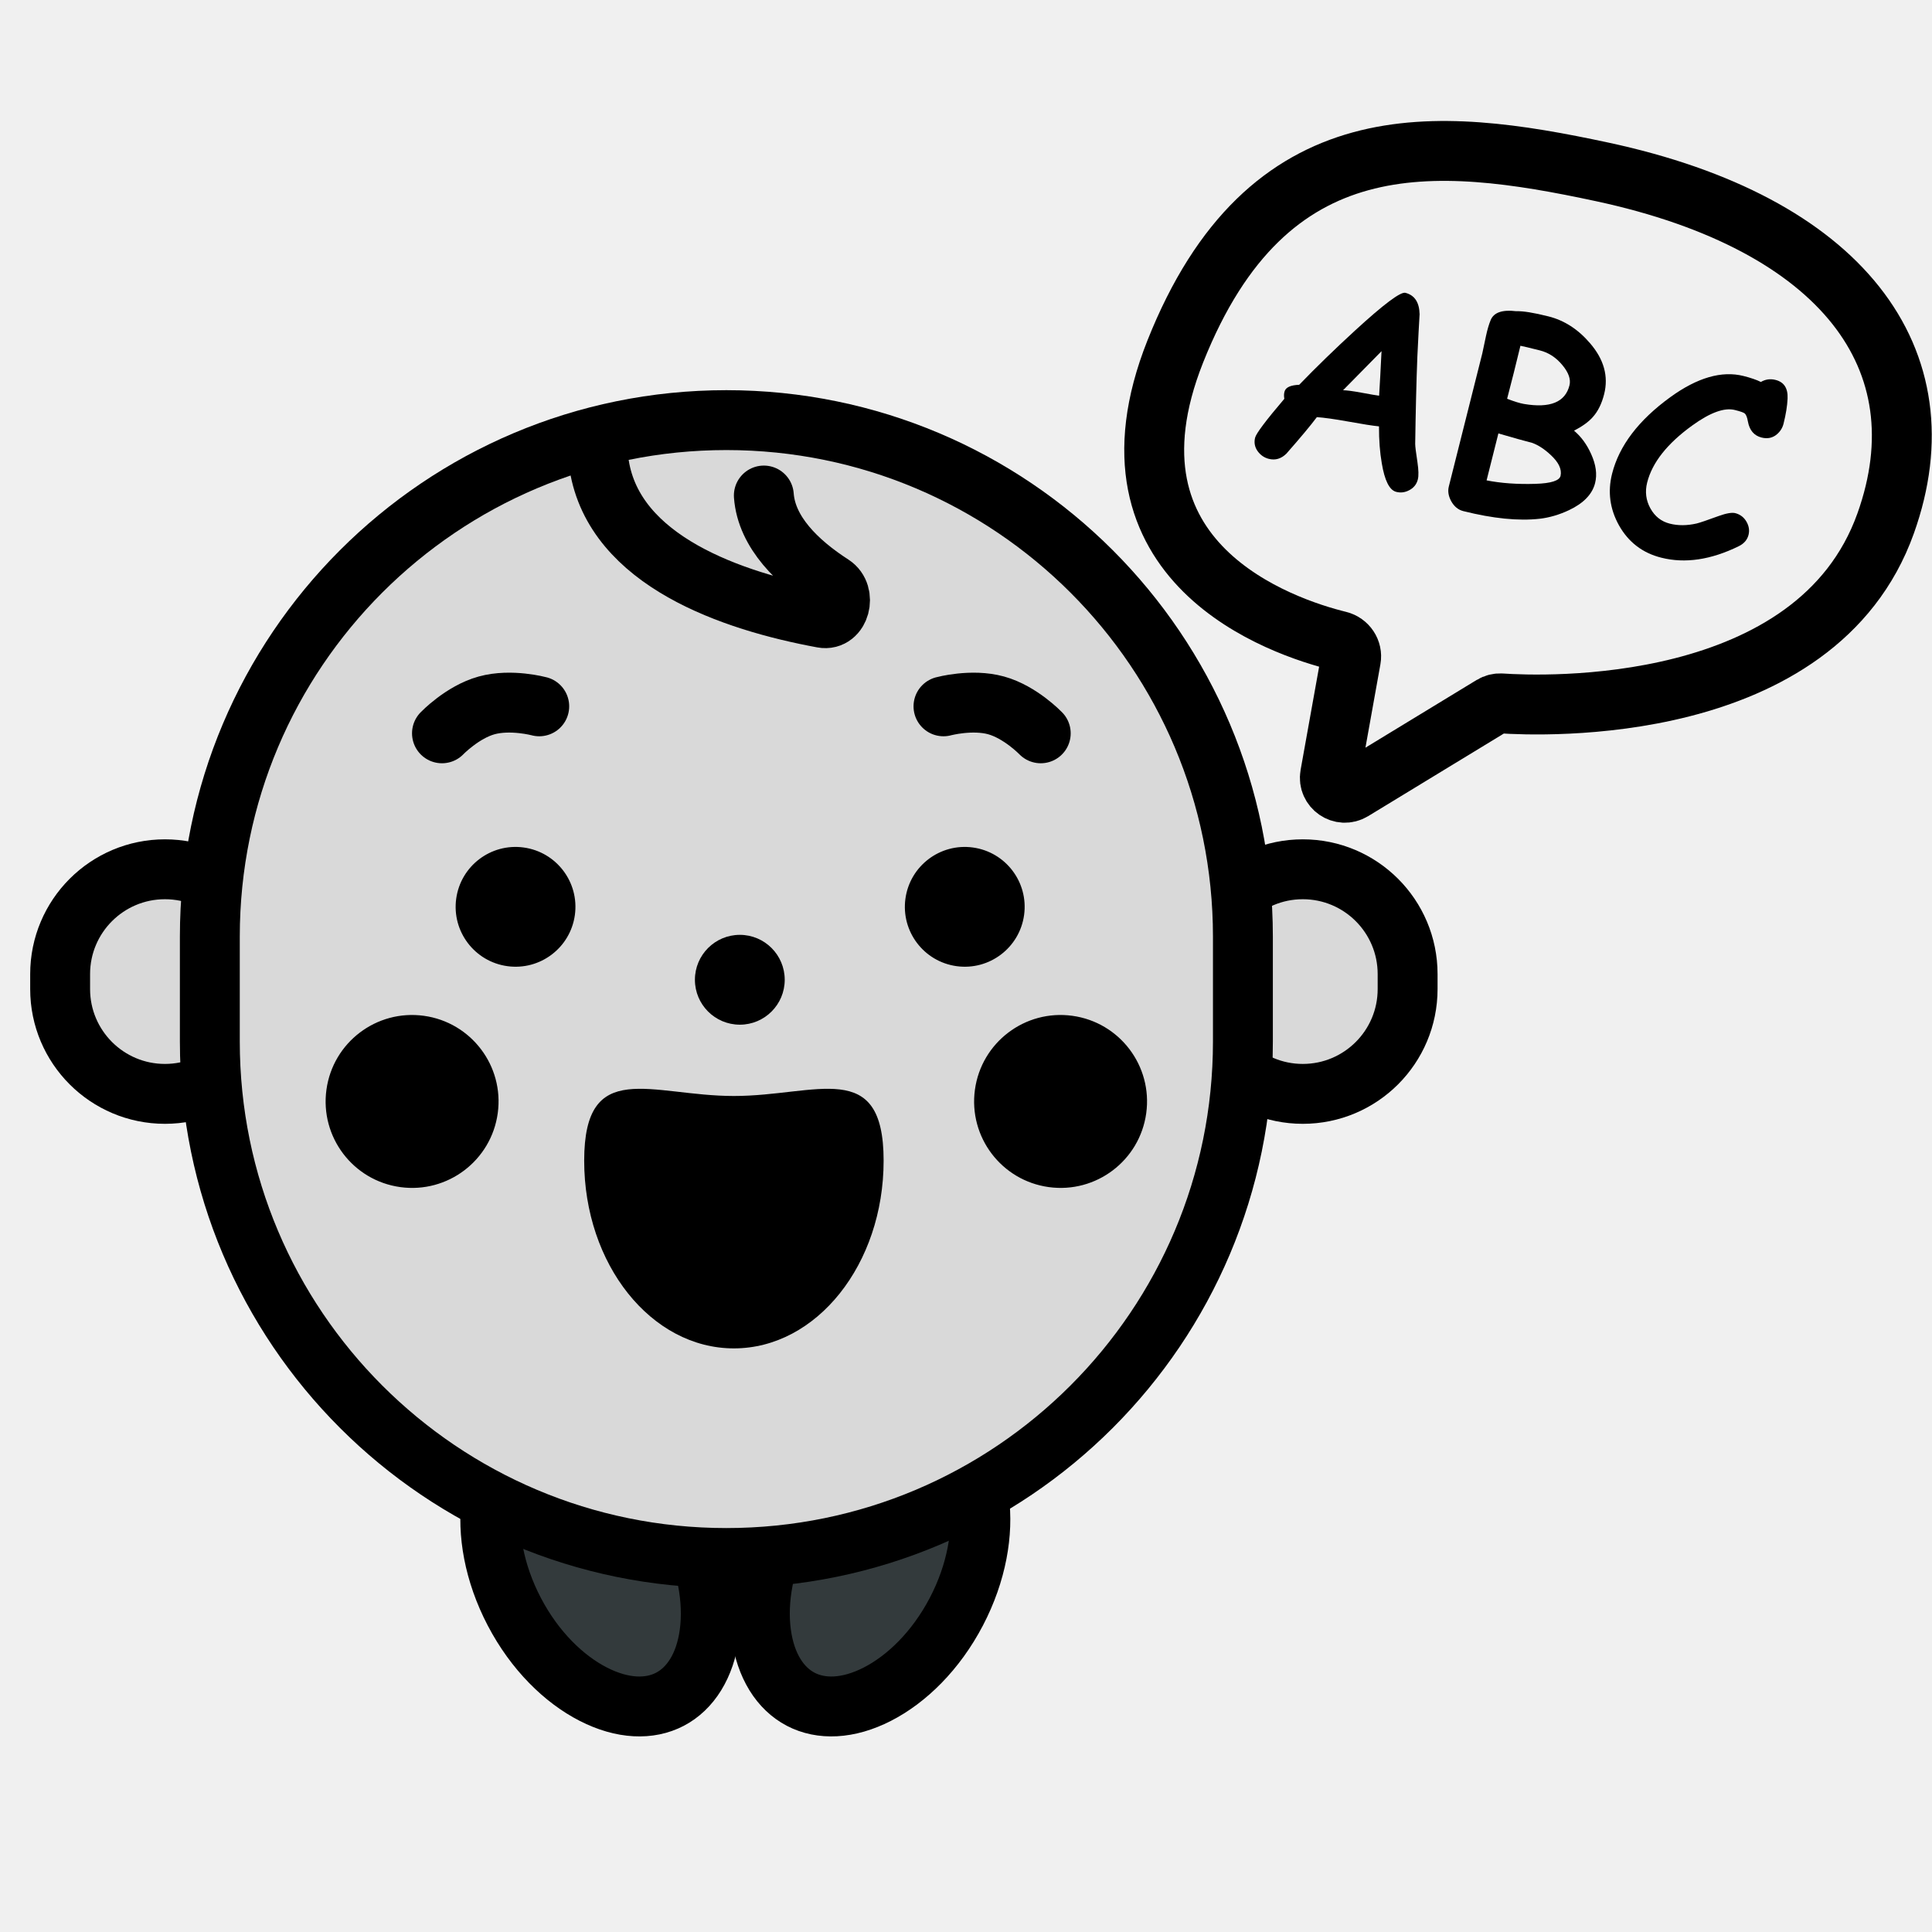
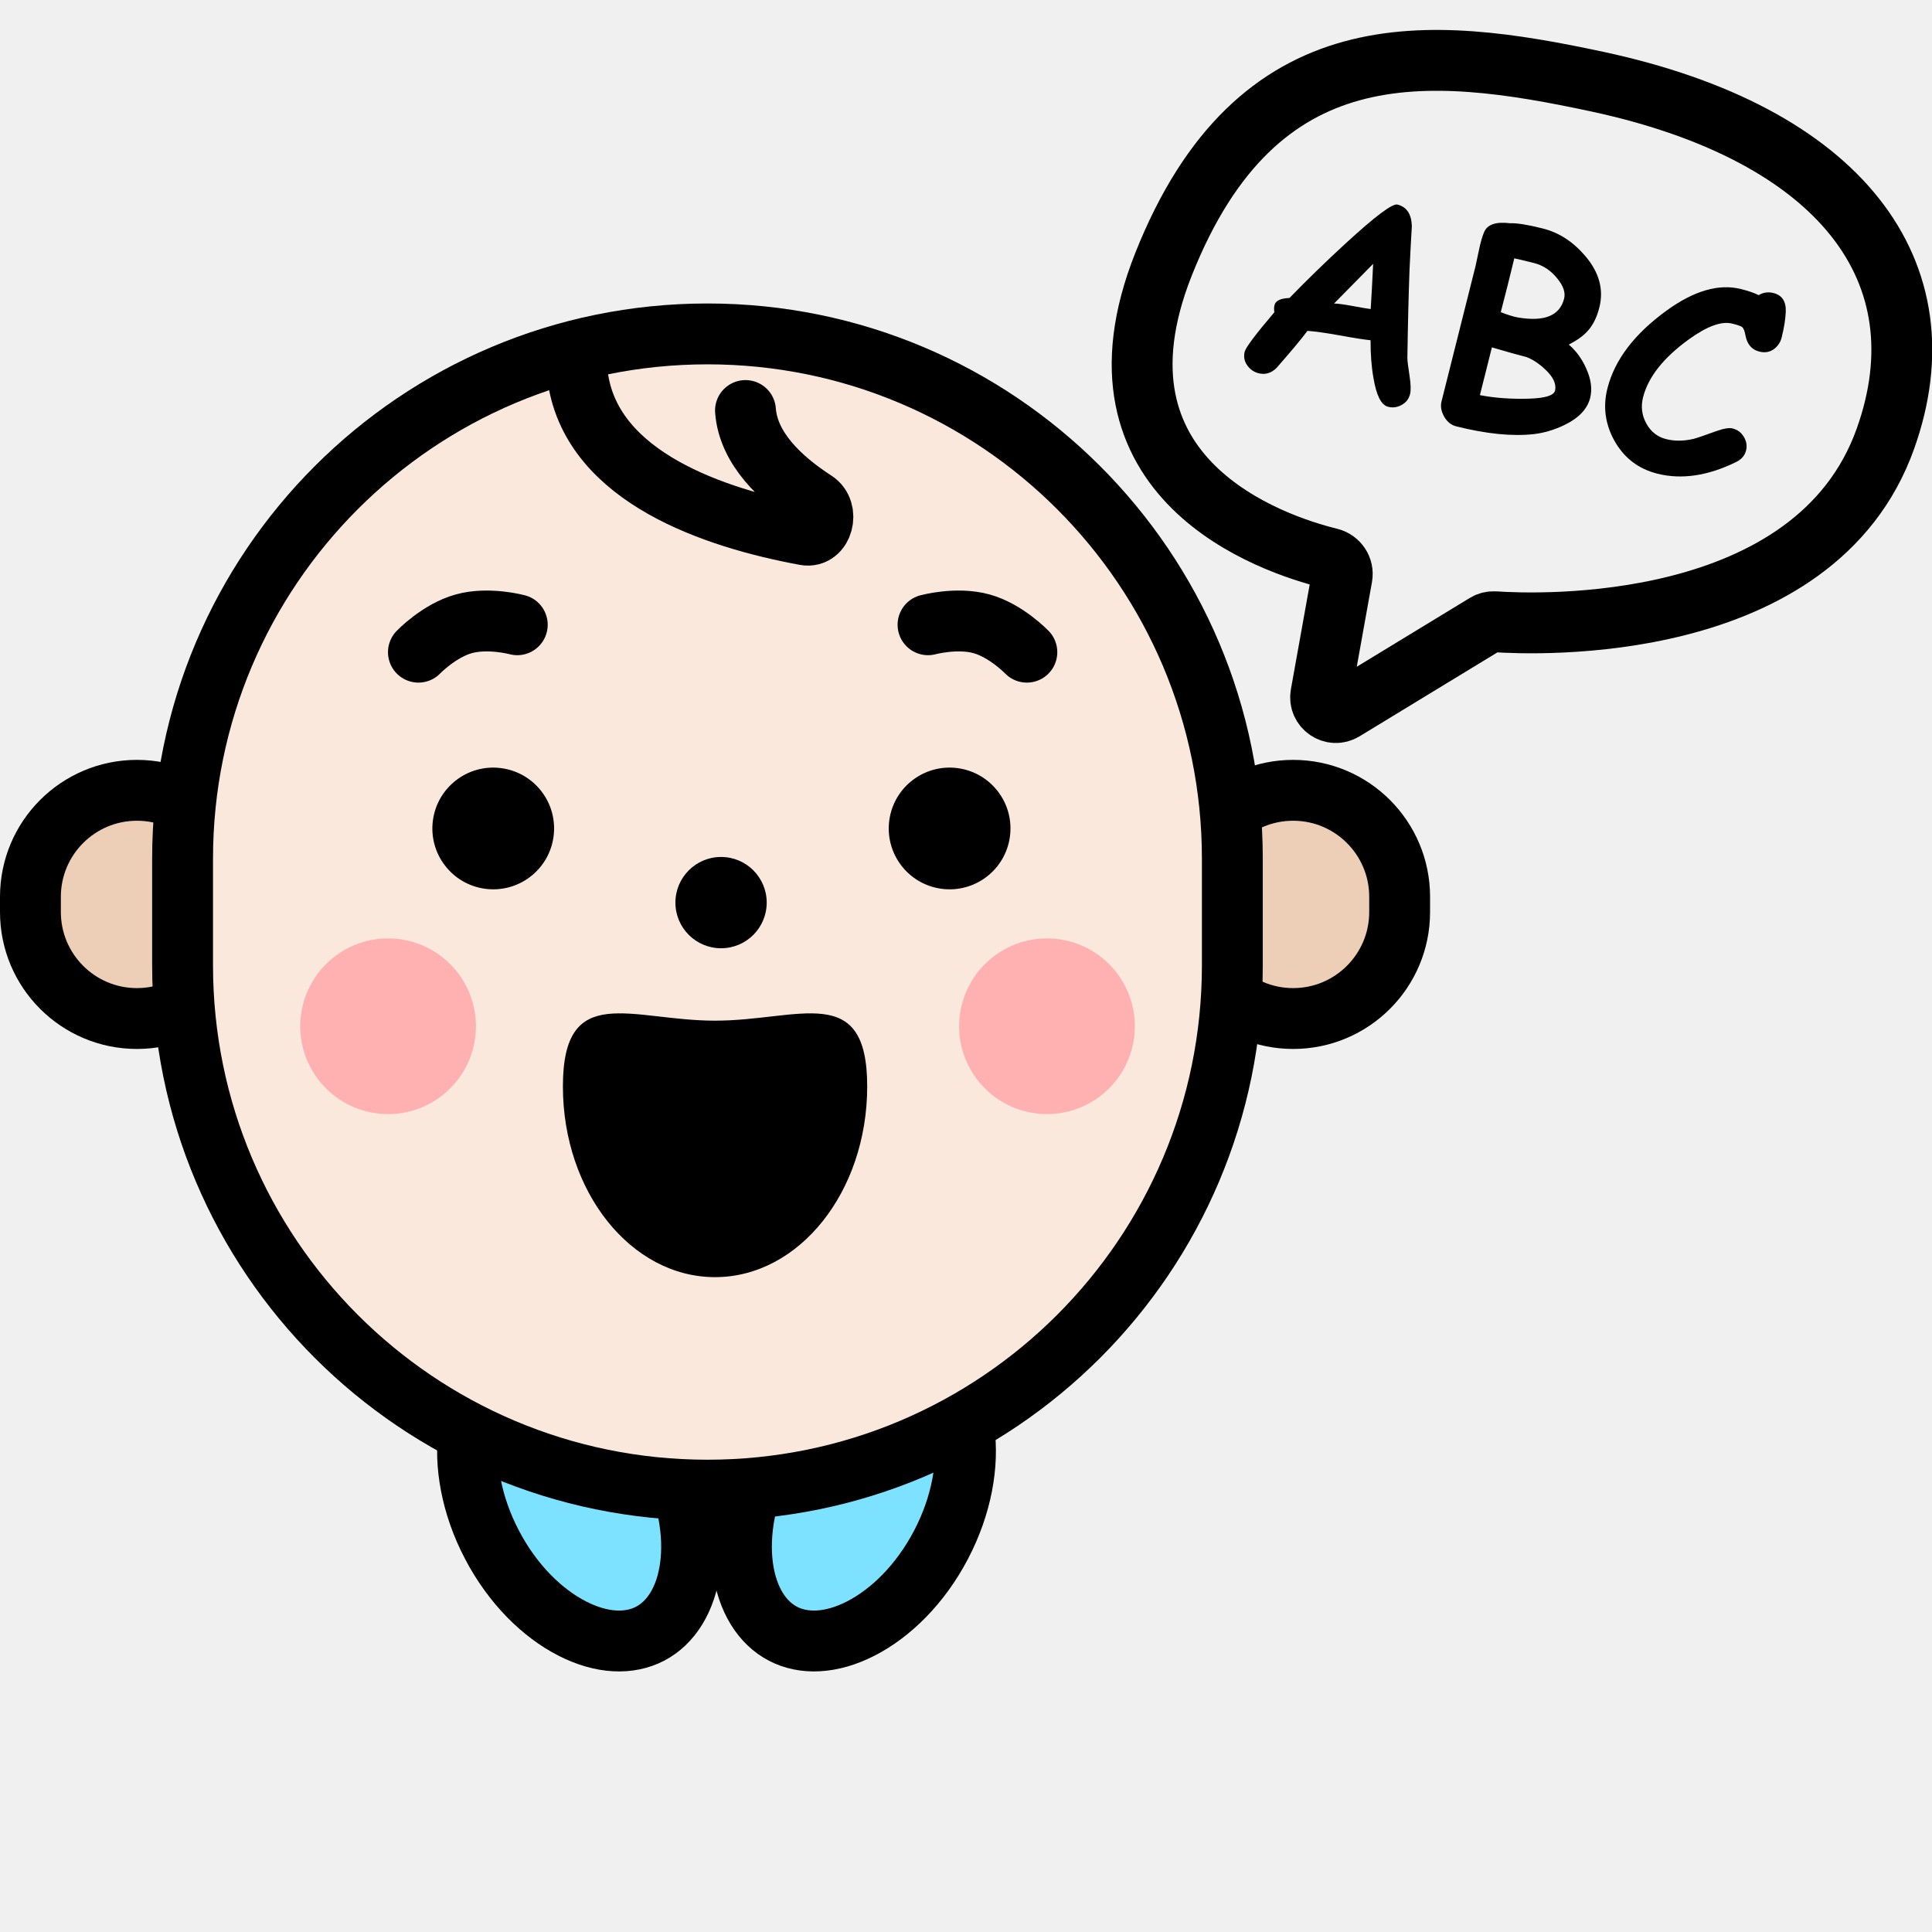
<svg xmlns="http://www.w3.org/2000/svg" width="64" height="64" viewBox="0 0 64 64" fill="none">
-   <rect x="1.992" y="28.796" width="6.944" height="7.44" rx="3.472" fill="#D9D9D9" stroke="black" stroke-width="1.984" />
-   <rect x="39.685" y="28.796" width="6.944" height="7.44" rx="3.472" fill="#D9D9D9" stroke="black" stroke-width="1.984" />
-   <path d="M22.75 50.4C23.428 51.696 23.649 53.027 23.503 54.109C23.357 55.194 22.864 55.939 22.193 56.29C21.523 56.641 20.63 56.621 19.655 56.123C18.683 55.626 17.715 54.686 17.037 53.39C16.359 52.094 16.138 50.763 16.284 49.681C16.43 48.597 16.923 47.852 17.594 47.501C18.264 47.15 19.157 47.17 20.132 47.668C21.104 48.164 22.072 49.105 22.75 50.4Z" fill="#333A3C" stroke="black" stroke-width="1.984" />
-   <path d="M25.967 50.4C25.289 51.696 25.068 53.027 25.214 54.109C25.36 55.194 25.853 55.939 26.524 56.29C27.194 56.641 28.087 56.621 29.062 56.123C30.034 55.626 31.002 54.686 31.68 53.39C32.358 52.094 32.579 50.763 32.433 49.681C32.287 48.597 31.794 47.852 31.123 47.501C30.453 47.15 29.559 47.17 28.585 47.668C27.613 48.164 26.645 49.105 25.967 50.4Z" fill="#333A3C" stroke="black" stroke-width="1.984" />
-   <rect x="6.951" y="13.917" width="34.222" height="37.694" rx="17.111" fill="#D9D9D9" stroke="black" stroke-width="1.984" />
-   <path d="M29.271 38.449C29.271 41.883 27.05 44.667 24.311 44.667C21.572 44.667 19.352 41.883 19.352 38.449C19.352 35.014 21.572 36.306 24.311 36.306C27.05 36.306 29.271 35.014 29.271 38.449Z" fill="black" />
-   <path d="M25.995 32.456C25.995 33.278 25.329 33.944 24.508 33.944C23.686 33.944 23.02 33.278 23.02 32.456C23.02 31.635 23.686 30.968 24.508 30.968C25.329 30.968 25.995 31.635 25.995 32.456Z" fill="black" />
-   <circle cx="17.078" cy="30.04" r="1.984" transform="rotate(7.82126 17.0783 30.0396)" fill="black" />
-   <circle cx="13.651" cy="36.487" r="2.864" transform="rotate(7.82126 13.651 36.4871)" fill="black" />
-   <circle cx="31.959" cy="30.04" r="1.984" transform="rotate(7.82126 31.9591 30.0396)" fill="black" />
-   <circle cx="35.133" cy="36.487" r="2.864" transform="rotate(7.82126 35.1334 36.4871)" fill="black" />
-   <path d="M17.863 23.398C17.863 23.398 16.925 23.144 16.12 23.367C15.314 23.59 14.641 24.292 14.641 24.292" stroke="black" stroke-width="1.984" stroke-linecap="round" />
-   <path d="M31.254 23.398C31.254 23.398 32.192 23.144 32.998 23.367C33.803 23.59 34.476 24.292 34.476 24.292" stroke="black" stroke-width="1.984" stroke-linecap="round" />
-   <path d="M19.848 15.405C20.356 18.589 24.258 19.918 27.252 20.47C27.817 20.575 28.048 19.681 27.565 19.369C26.424 18.633 25.394 17.637 25.303 16.415" stroke="black" stroke-width="1.984" stroke-linecap="round" />
-   <path d="M46.239 16.29C46.023 16.226 45.868 15.913 45.774 15.35C45.71 14.986 45.679 14.577 45.681 14.124C45.469 14.103 45.126 14.049 44.654 13.963C44.209 13.883 43.866 13.835 43.623 13.818C43.419 14.091 43.082 14.495 42.613 15.028C42.441 15.197 42.247 15.255 42.031 15.2C41.879 15.162 41.755 15.076 41.659 14.943C41.564 14.807 41.537 14.659 41.577 14.498C41.613 14.357 41.935 13.928 42.545 13.211C42.528 13.115 42.531 13.031 42.556 12.957C42.6 12.827 42.761 12.757 43.037 12.747C43.601 12.163 44.216 11.566 44.881 10.955C45.837 10.078 46.395 9.66 46.555 9.7C46.859 9.777 47.016 10.012 47.026 10.407C47.007 10.717 46.982 11.184 46.952 11.807C46.919 12.649 46.896 13.614 46.88 14.704C46.88 14.787 46.905 14.987 46.954 15.306C46.993 15.57 46.998 15.761 46.968 15.88C46.928 16.041 46.833 16.16 46.684 16.238C46.538 16.316 46.39 16.333 46.239 16.29ZM45.765 11.633C45.456 11.95 45.031 12.381 44.491 12.927C44.623 12.93 44.822 12.957 45.089 13.006C45.403 13.065 45.602 13.098 45.685 13.108C45.709 12.73 45.736 12.239 45.765 11.633Z" fill="black" />
-   <path d="M51.008 17.184C50.302 17.263 49.458 17.178 48.473 16.931C48.307 16.889 48.175 16.782 48.077 16.61C47.982 16.439 47.954 16.274 47.994 16.116L49.103 11.707C49.142 11.517 49.182 11.326 49.224 11.136C49.27 10.921 49.322 10.742 49.381 10.601C49.485 10.35 49.767 10.253 50.226 10.309C50.452 10.301 50.808 10.358 51.295 10.481C51.818 10.612 52.276 10.907 52.669 11.366C53.132 11.901 53.288 12.464 53.14 13.054C53.06 13.373 52.934 13.627 52.763 13.817C52.627 13.972 52.42 14.122 52.142 14.267C52.378 14.465 52.566 14.722 52.707 15.037C52.868 15.39 52.913 15.712 52.839 16.004C52.746 16.372 52.458 16.671 51.974 16.9C51.651 17.052 51.328 17.146 51.008 17.184ZM51.011 11.608C50.655 11.518 50.44 11.467 50.366 11.454L50.149 12.337L49.925 13.21C50.169 13.303 50.356 13.361 50.486 13.382C51.349 13.528 51.851 13.323 51.991 12.765C52.04 12.568 51.964 12.347 51.761 12.101C51.552 11.845 51.302 11.681 51.011 11.608ZM50.757 14.671C50.506 14.607 50.132 14.503 49.636 14.358L49.245 15.913C49.727 16.008 50.266 16.046 50.861 16.028C51.383 16.012 51.661 15.922 51.696 15.76C51.742 15.545 51.633 15.316 51.371 15.073C51.166 14.88 50.962 14.746 50.757 14.671Z" fill="black" />
-   <path d="M58.353 14.494C58.105 14.431 57.954 14.253 57.901 13.96C57.877 13.821 57.841 13.732 57.792 13.693C57.755 13.664 57.648 13.626 57.471 13.582C57.123 13.494 56.652 13.665 56.059 14.094C55.229 14.693 54.731 15.323 54.564 15.986C54.488 16.288 54.524 16.573 54.671 16.84C54.819 17.107 55.033 17.276 55.316 17.347C55.589 17.416 55.886 17.414 56.204 17.341C56.317 17.313 56.561 17.23 56.937 17.092C57.189 17.002 57.37 16.971 57.481 16.998C57.647 17.04 57.773 17.137 57.858 17.288C57.937 17.429 57.959 17.573 57.922 17.72C57.88 17.883 57.773 18.008 57.598 18.094C56.676 18.546 55.82 18.673 55.032 18.474C54.41 18.318 53.941 17.958 53.627 17.396C53.328 16.855 53.253 16.288 53.402 15.694C53.636 14.765 54.28 13.919 55.333 13.155C56.228 12.507 57.036 12.274 57.755 12.455C57.876 12.485 57.985 12.517 58.079 12.55C58.177 12.583 58.261 12.617 58.331 12.653C58.483 12.564 58.645 12.541 58.816 12.585C59.098 12.655 59.231 12.861 59.216 13.203C59.205 13.447 59.16 13.725 59.082 14.036C59.047 14.174 58.975 14.29 58.866 14.384C58.724 14.507 58.553 14.544 58.353 14.494Z" fill="black" />
-   <path d="M49.429 23.374L44.807 26.188C44.441 26.41 43.985 26.097 44.061 25.677L44.751 21.832C44.8 21.56 44.622 21.298 44.353 21.232C42.501 20.777 36.141 18.673 38.932 11.645C41.986 3.957 47.547 4.509 53.069 5.693C61.017 7.397 64.407 11.9 62.465 17.337C60.166 23.775 51.044 23.391 49.728 23.301C49.621 23.294 49.52 23.319 49.429 23.374Z" stroke="black" stroke-width="1.984" stroke-linecap="round" />
+   <g clip-path="url(#clip0_986_5770)">
+     <rect x="1.008" y="26.18" width="7.056" height="7.56" rx="3.528" fill="#EDCEB7" stroke="black" stroke-width="2.016" />
+     <rect x="39.309" y="26.18" width="7.056" height="7.56" rx="3.528" fill="#EDCEB7" stroke="black" stroke-width="2.016" />
+     <path d="M16.863 45.187C17.544 44.83 18.451 44.85 19.441 45.356C20.429 45.861 21.413 46.817 22.102 48.133C22.791 49.45 23.015 50.803 22.867 51.901C22.718 53.003 22.218 53.761 21.537 54.118C20.855 54.474 19.947 54.454 18.957 53.948C17.969 53.443 16.986 52.488 16.297 51.171C15.608 49.855 15.383 48.501 15.531 47.402C15.68 46.3 16.181 45.543 16.863 45.187Z" fill="#7CE2FF" stroke="black" stroke-width="2.016" />
+     <path d="M30.608 45.187C29.927 44.83 29.019 44.85 28.029 45.356C27.042 45.861 26.058 46.817 25.369 48.133C24.68 49.45 24.456 50.803 24.604 51.901C24.753 53.003 25.253 53.761 25.934 54.118C26.615 54.474 27.524 54.454 28.514 53.948C29.501 53.443 30.485 52.488 31.174 51.171C31.863 49.855 32.088 48.501 31.939 47.402C31.791 46.3 31.289 45.543 30.608 45.187Z" fill="#7CE2FF" stroke="black" stroke-width="2.016" />
+     <rect x="6.048" y="11.061" width="34.775" height="38.302" rx="17.387" fill="#F9E8DB" stroke="black" stroke-width="2.016" />
+     <path d="M28.727 35.988C28.727 39.478 26.47 42.307 23.687 42.307C20.903 42.307 18.647 39.478 18.647 35.988C18.647 32.498 20.903 33.811 23.687 33.811C26.47 33.811 28.727 32.498 28.727 35.988Z" fill="black" />
+     <path d="M25.398 29.9C25.398 30.735 24.721 31.412 23.886 31.412C23.051 31.412 22.374 30.735 22.374 29.9C22.374 29.065 23.051 28.388 23.886 28.388C24.721 28.388 25.398 29.065 25.398 29.9Z" fill="black" />
+     <circle cx="16.339" cy="27.444" r="2.016" transform="rotate(7.82126 16.339 27.4436)" fill="black" />
+     <circle cx="12.856" cy="33.996" r="2.91" transform="rotate(7.82126 12.856 33.9958)" fill="#FFB1B1" />
+     <circle cx="31.457" cy="27.444" r="2.016" transform="rotate(7.82126 31.4572 27.4436)" fill="black" />
+     <circle cx="34.683" cy="33.996" r="2.91" transform="rotate(7.82126 34.6826 33.9958)" fill="#FFB1B1" />
+     <path d="M17.135 20.696C17.135 20.696 16.182 20.437 15.364 20.664C14.545 20.891 13.861 21.604 13.861 21.604" stroke="black" stroke-width="2.016" stroke-linecap="round" />
+     <path d="M30.742 20.696C30.742 20.696 31.695 20.437 32.514 20.664C33.332 20.891 34.016 21.604 34.016 21.604" stroke="black" stroke-width="2.016" stroke-linecap="round" />
+     <path d="M19.151 12.572C19.668 15.809 23.633 17.158 26.675 17.72C27.249 17.826 27.484 16.918 26.993 16.601C25.834 15.852 24.787 14.841 24.695 13.599" stroke="black" stroke-width="2.016" stroke-linecap="round" />
+     <path d="M45.969 13.471C45.749 13.407 45.592 13.089 45.497 12.517C45.431 12.147 45.4 11.731 45.402 11.271C45.186 11.249 44.839 11.195 44.359 11.107C43.907 11.026 43.557 10.977 43.311 10.96C43.104 11.238 42.761 11.648 42.285 12.19C42.11 12.361 41.913 12.42 41.694 12.365C41.539 12.326 41.413 12.239 41.316 12.103C41.219 11.965 41.191 11.814 41.232 11.651C41.268 11.507 41.596 11.071 42.215 10.343C42.198 10.246 42.202 10.16 42.227 10.085C42.272 9.953 42.435 9.882 42.715 9.871C43.289 9.279 43.913 8.672 44.589 8.051C45.56 7.16 46.128 6.735 46.291 6.776C46.6 6.853 46.759 7.093 46.769 7.494C46.749 7.809 46.724 8.284 46.693 8.917C46.661 9.772 46.637 10.753 46.621 11.86C46.621 11.944 46.646 12.148 46.696 12.472C46.736 12.74 46.741 12.934 46.71 13.056C46.669 13.219 46.573 13.34 46.422 13.419C46.273 13.498 46.122 13.516 45.969 13.471ZM45.487 8.74C45.173 9.062 44.742 9.5 44.193 10.054C44.327 10.058 44.529 10.085 44.8 10.135C45.12 10.194 45.322 10.229 45.406 10.238C45.431 9.855 45.458 9.355 45.487 8.74Z" fill="black" />
+     <path d="M50.815 14.38C50.098 14.46 49.24 14.375 48.239 14.123C48.071 14.081 47.937 13.972 47.837 13.797C47.74 13.623 47.712 13.456 47.753 13.295L48.879 8.815C48.919 8.621 48.96 8.428 49.003 8.235C49.049 8.016 49.102 7.835 49.162 7.691C49.268 7.436 49.554 7.337 50.021 7.395C50.25 7.386 50.612 7.444 51.107 7.569C51.638 7.702 52.103 8.002 52.503 8.468C52.973 9.012 53.132 9.584 52.981 10.184C52.9 10.508 52.772 10.766 52.598 10.959C52.46 11.116 52.25 11.269 51.968 11.416C52.207 11.617 52.398 11.878 52.542 12.199C52.706 12.558 52.75 12.885 52.676 13.181C52.582 13.556 52.289 13.859 51.797 14.092C51.468 14.246 51.141 14.342 50.815 14.38ZM50.819 8.714C50.456 8.623 50.238 8.571 50.163 8.558L49.942 9.455L49.715 10.342C49.962 10.437 50.153 10.495 50.285 10.517C51.162 10.665 51.671 10.457 51.814 9.89C51.864 9.69 51.786 9.465 51.58 9.216C51.367 8.956 51.114 8.788 50.819 8.714ZM50.56 11.826C50.305 11.762 49.925 11.656 49.421 11.508L49.024 13.089C49.513 13.185 50.061 13.224 50.666 13.206C51.196 13.189 51.479 13.098 51.514 12.934C51.561 12.715 51.45 12.482 51.184 12.235C50.976 12.039 50.768 11.903 50.56 11.826Z" fill="black" />
+     <path d="M58.279 11.647C58.026 11.583 57.873 11.402 57.819 11.104C57.795 10.963 57.758 10.873 57.708 10.833C57.671 10.803 57.562 10.765 57.383 10.72C57.029 10.631 56.55 10.804 55.948 11.24C55.104 11.849 54.598 12.49 54.428 13.163C54.351 13.47 54.388 13.76 54.538 14.031C54.687 14.302 54.906 14.474 55.192 14.546C55.471 14.616 55.771 14.614 56.095 14.54C56.209 14.511 56.458 14.427 56.84 14.286C57.096 14.195 57.28 14.164 57.392 14.192C57.561 14.234 57.689 14.332 57.776 14.486C57.856 14.629 57.878 14.775 57.84 14.925C57.798 15.091 57.689 15.217 57.512 15.305C56.574 15.764 55.705 15.893 54.904 15.691C54.272 15.533 53.796 15.167 53.477 14.595C53.173 14.046 53.096 13.469 53.248 12.866C53.486 11.922 54.14 11.062 55.21 10.286C56.12 9.628 56.94 9.391 57.671 9.575C57.794 9.606 57.904 9.638 58.001 9.671C58.1 9.705 58.185 9.74 58.257 9.776C58.411 9.686 58.575 9.663 58.749 9.707C59.036 9.779 59.171 9.988 59.156 10.335C59.144 10.583 59.099 10.866 59.019 11.181C58.984 11.322 58.911 11.44 58.8 11.535C58.655 11.66 58.481 11.697 58.279 11.647Z" fill="black" />
+     <path d="M49.209 20.671L44.513 23.53C44.142 23.756 43.678 23.438 43.755 23.01L44.456 19.104C44.506 18.827 44.325 18.561 44.052 18.494C42.17 18.032 35.707 15.893 38.544 8.752C41.647 0.94 47.297 1.501 52.908 2.704C60.985 4.436 64.429 9.011 62.456 14.536C60.12 21.078 50.851 20.688 49.514 20.596C49.405 20.589 49.302 20.614 49.209 20.671Z" stroke="black" stroke-width="2.016" stroke-linecap="round" />
+   </g>
+   <defs>
+     <clipPath id="clip0_986_5770">
+       <rect width="64" height="64" fill="white" />
+     </clipPath>
+   </defs>
</svg>
